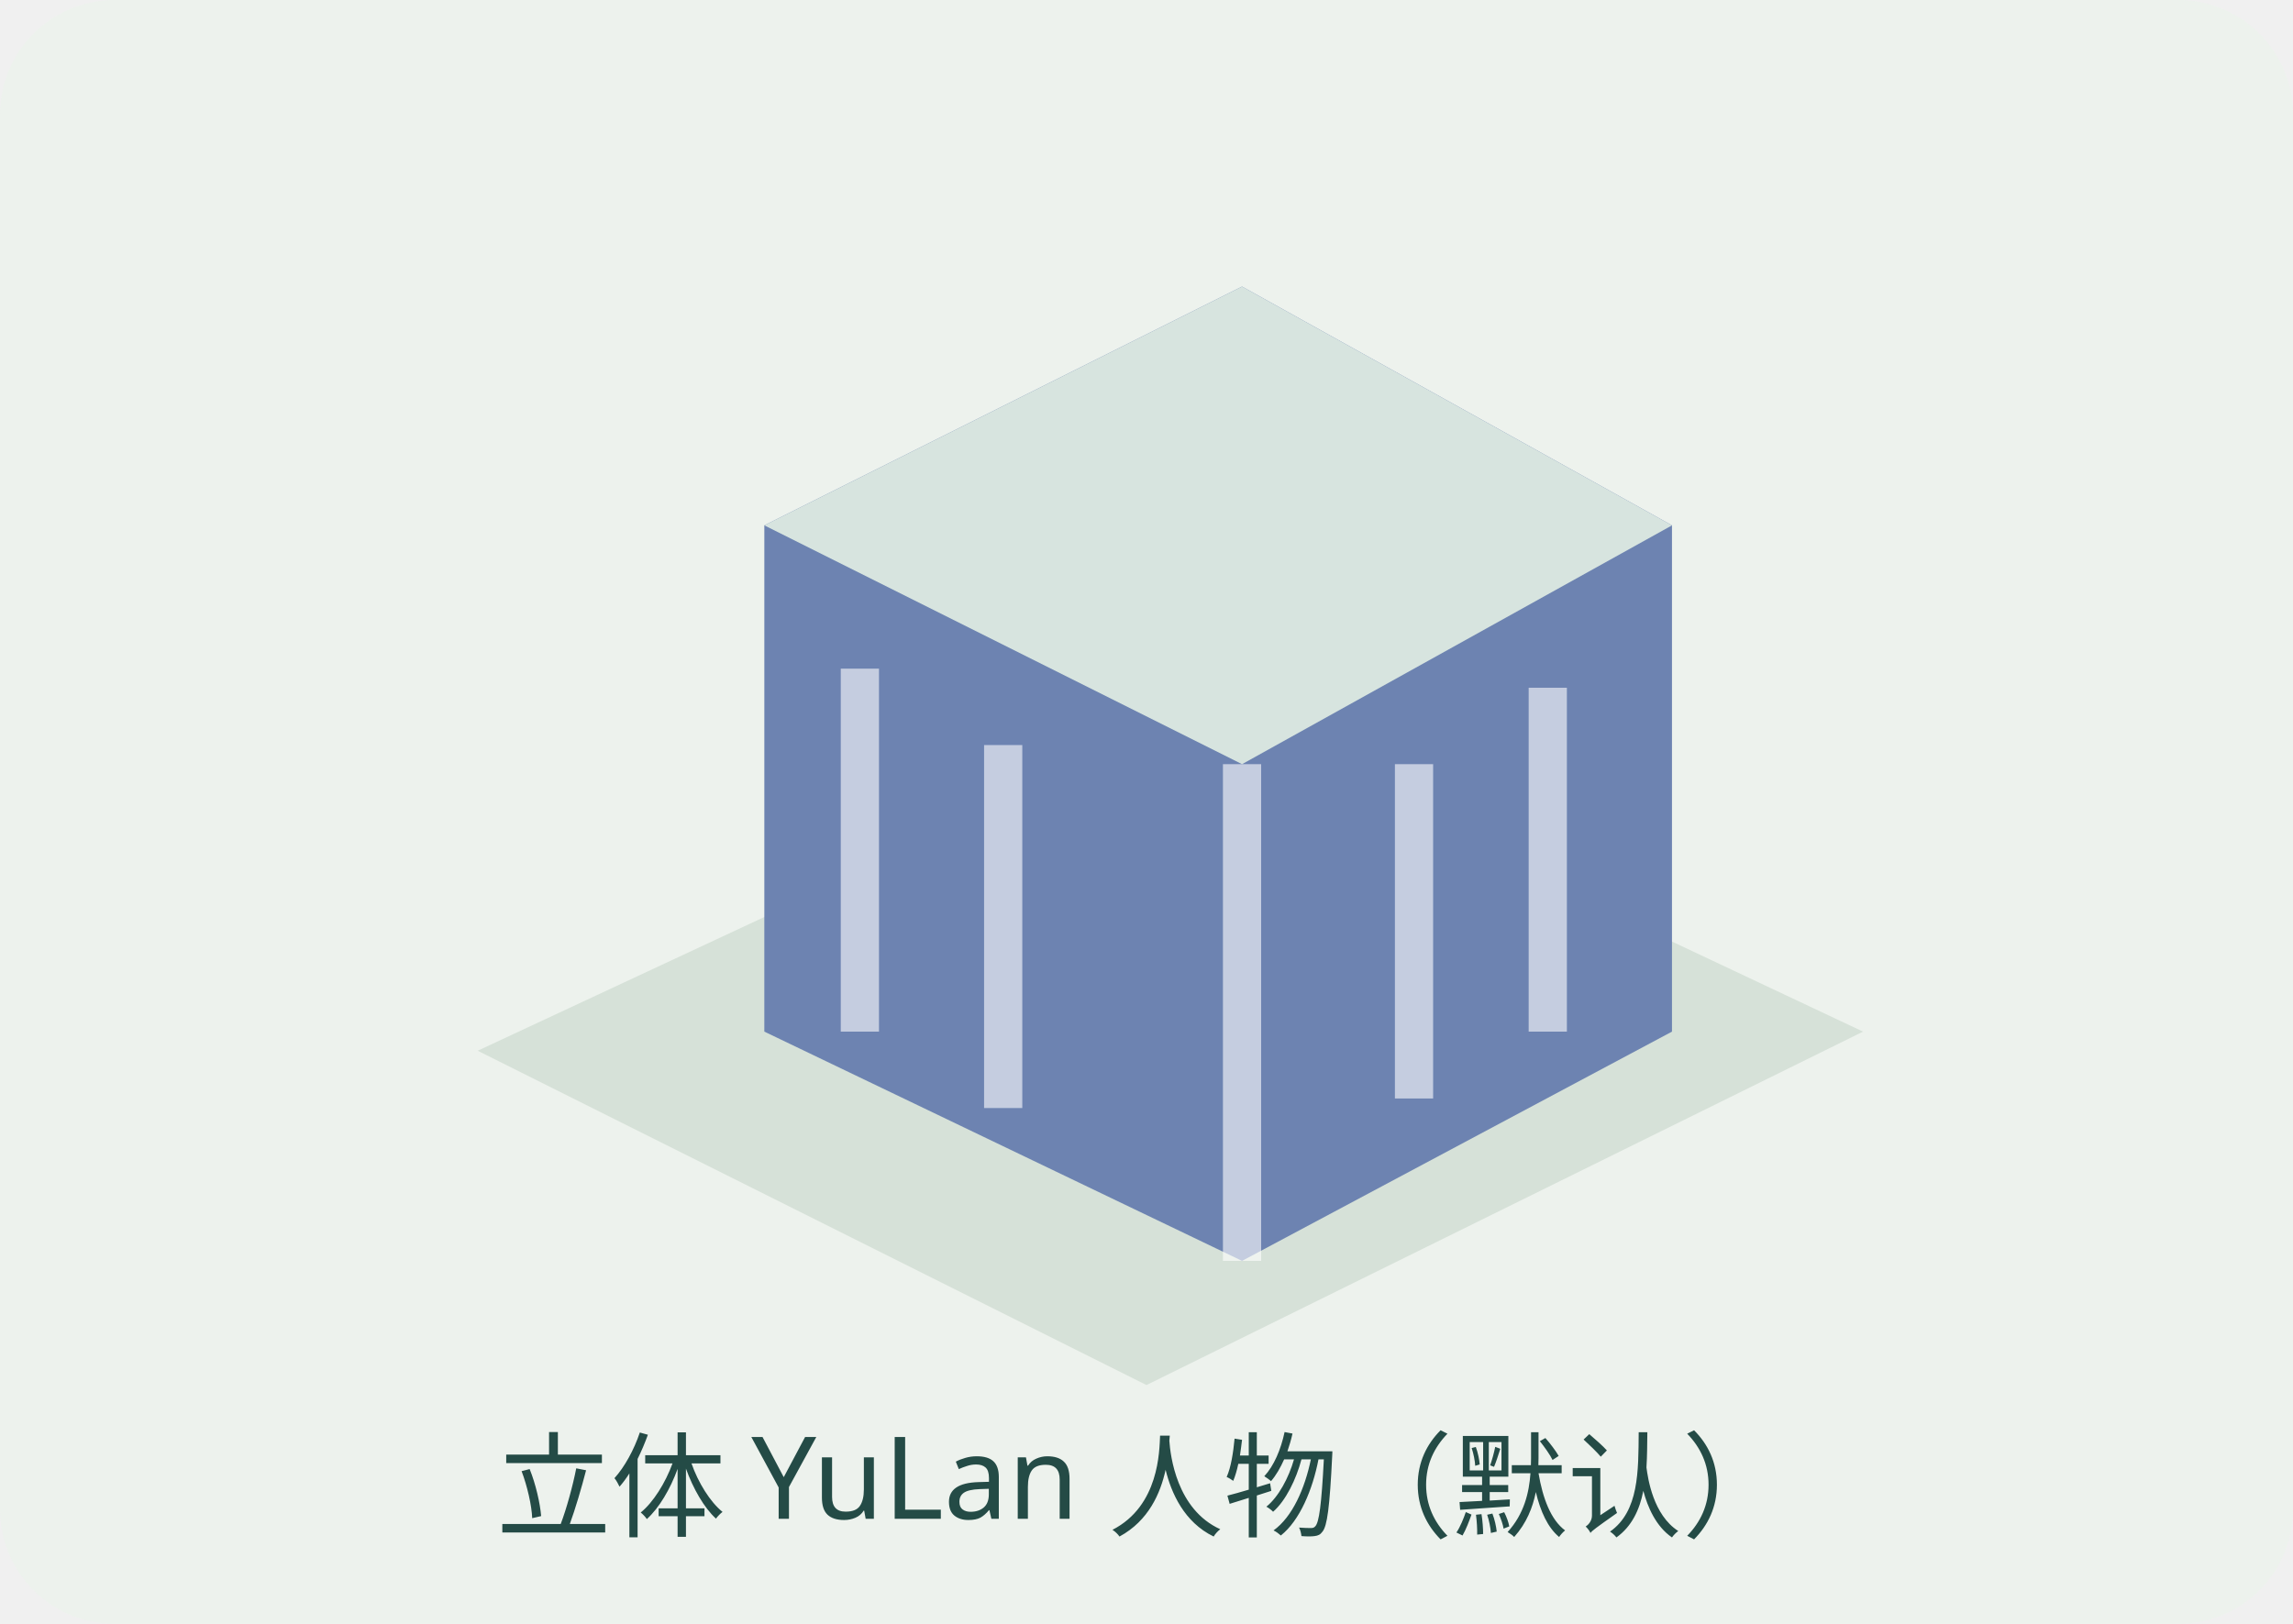
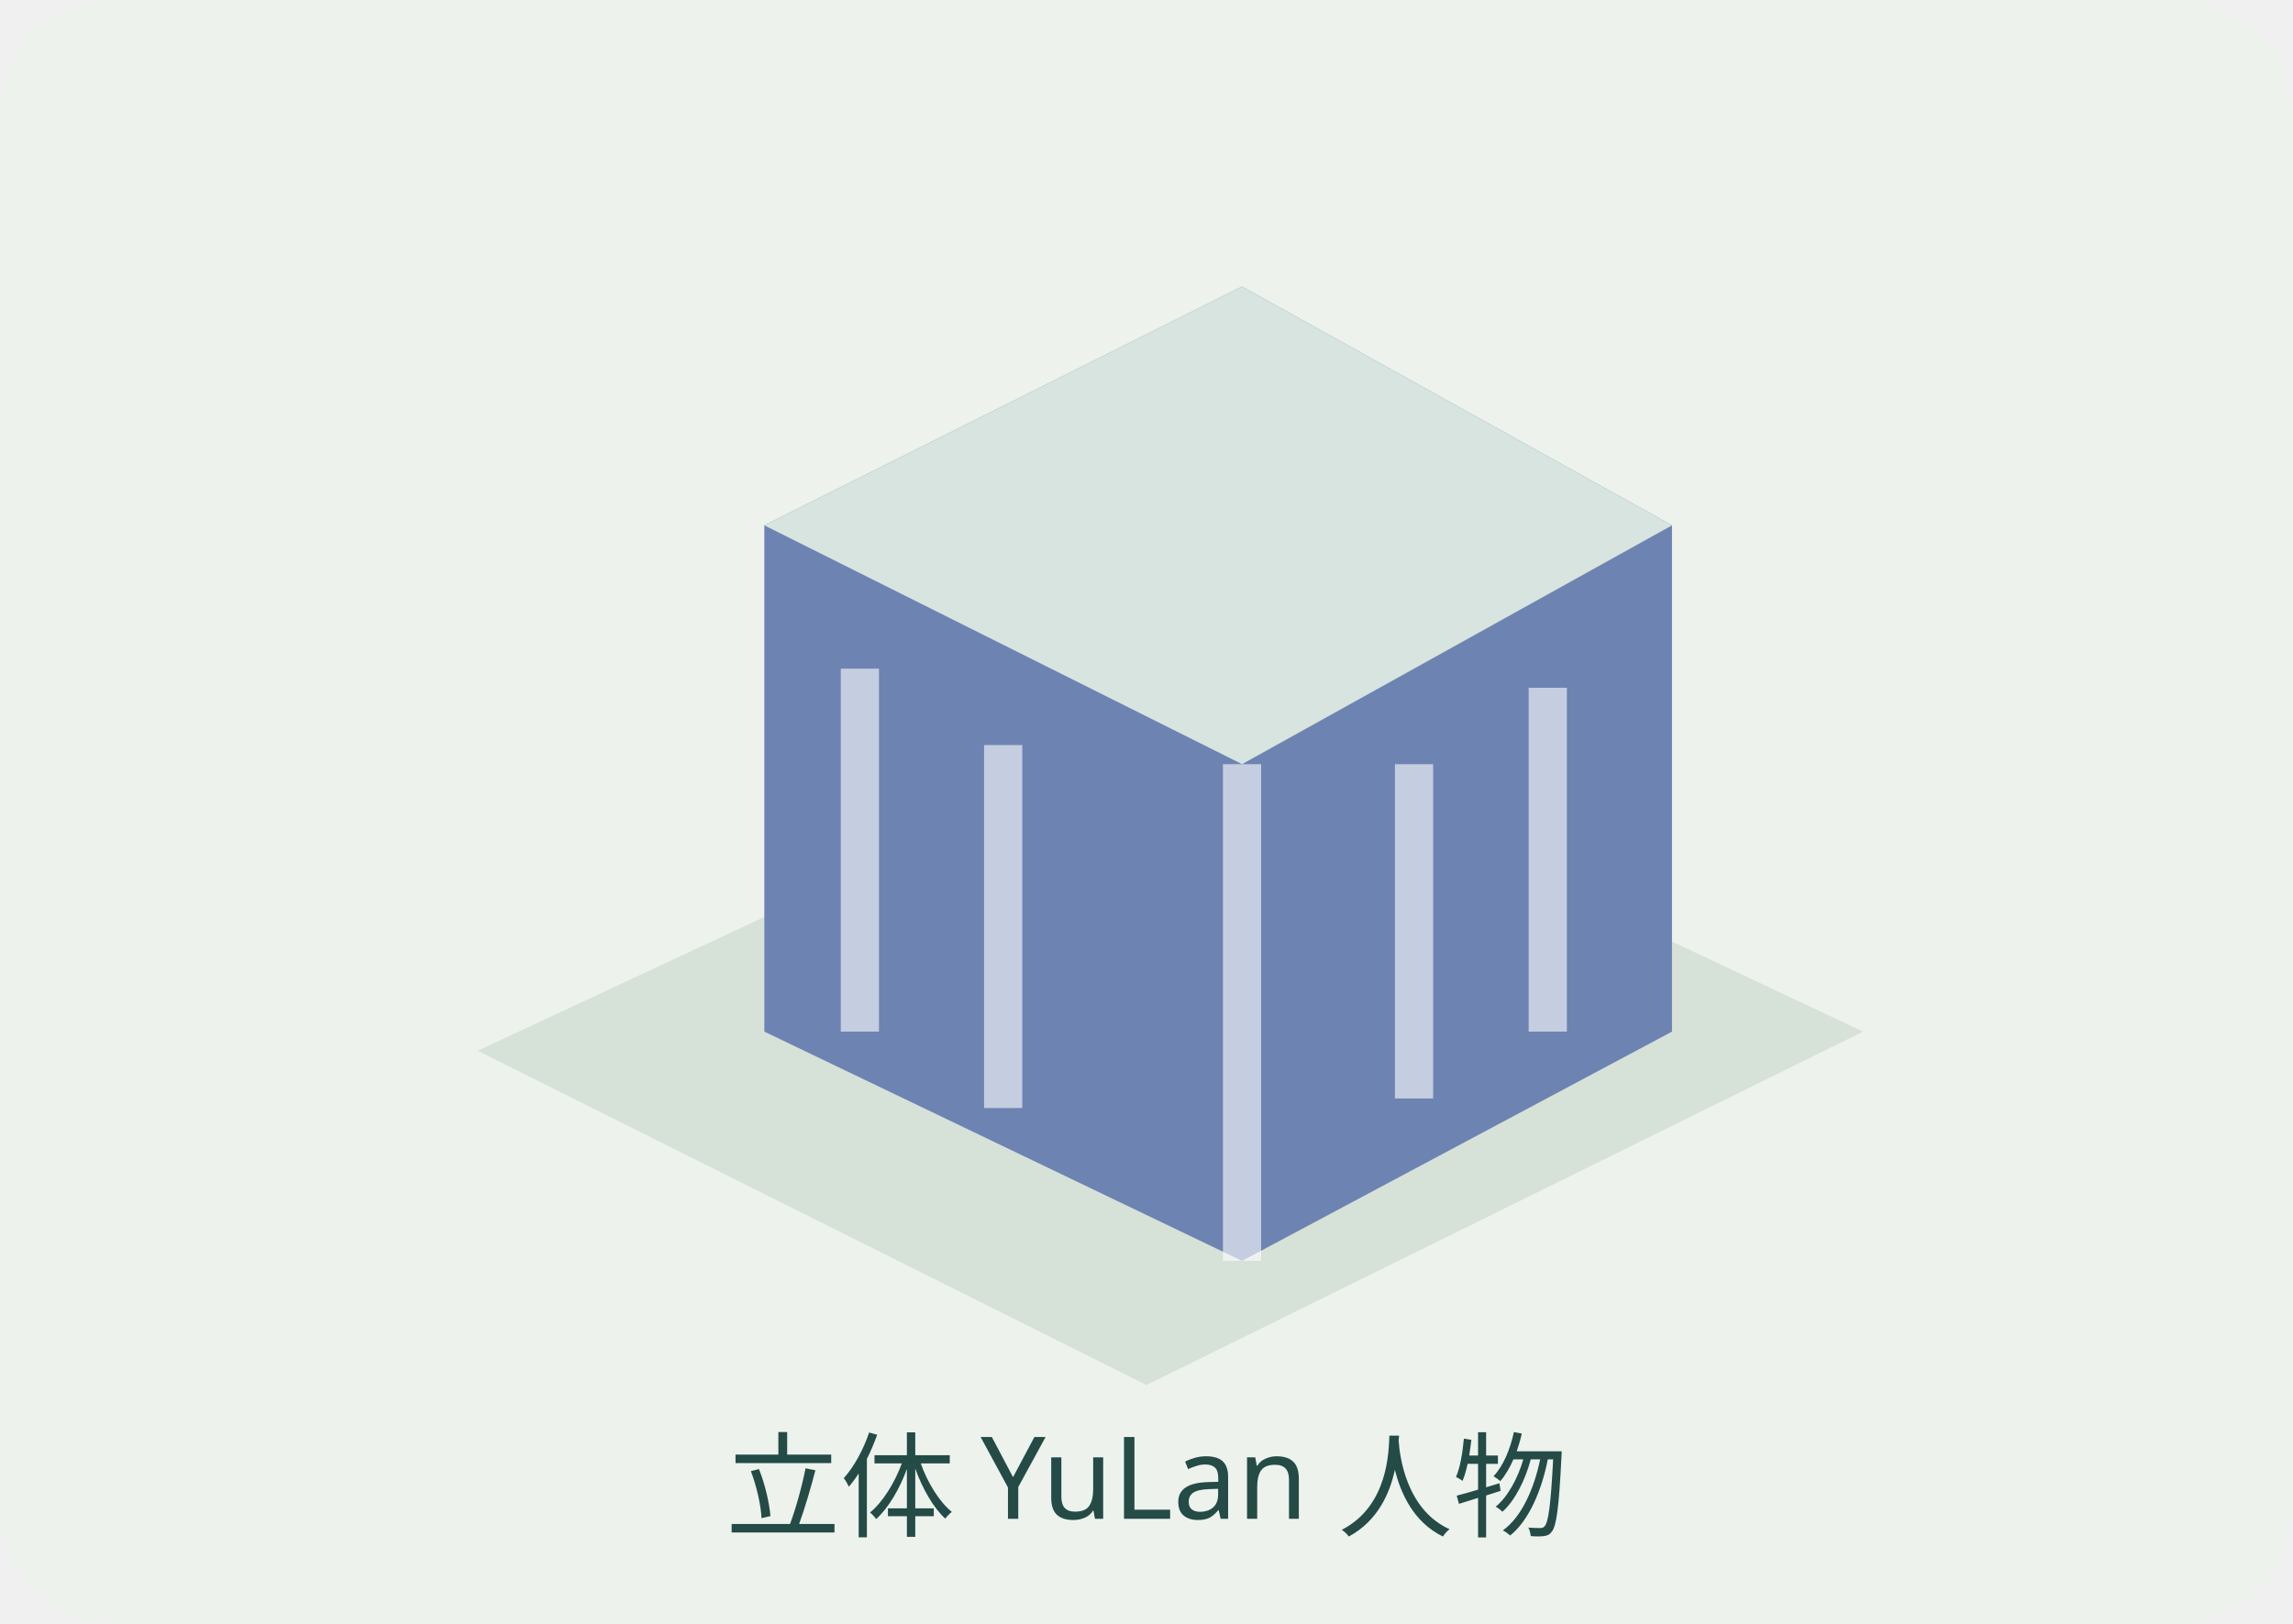
<svg xmlns="http://www.w3.org/2000/svg" width="240" height="170" viewBox="0 0 240 170">
  <rect width="240" height="170" rx="12" fill="#edf2ed" />
  <path d="M50 110L120 145L195 108L125 75Z" fill="#d6e1d8" />
  <path d="M80 108V55L130 30L175 55V108L130 132Z" fill="#6d83b1" />
  <path d="M80 55L130 80L175 55L130 30Z" fill="#d7e4df" />
  <path d="M130 80V132M90 70V108M105 78V116M148 80V115M162 72V108" stroke="#fff" stroke-width="4" opacity=".6" />
-   <text x="120" y="160" text-anchor="middle" fill="#244b46" font-size="12" font-family="sans-serif">立体 YuLan 人物（默认）</text>
+   <text x="120" y="160" text-anchor="middle" fill="#244b46" font-size="12" font-family="sans-serif">立体 YuLan 人物</text>
</svg>
